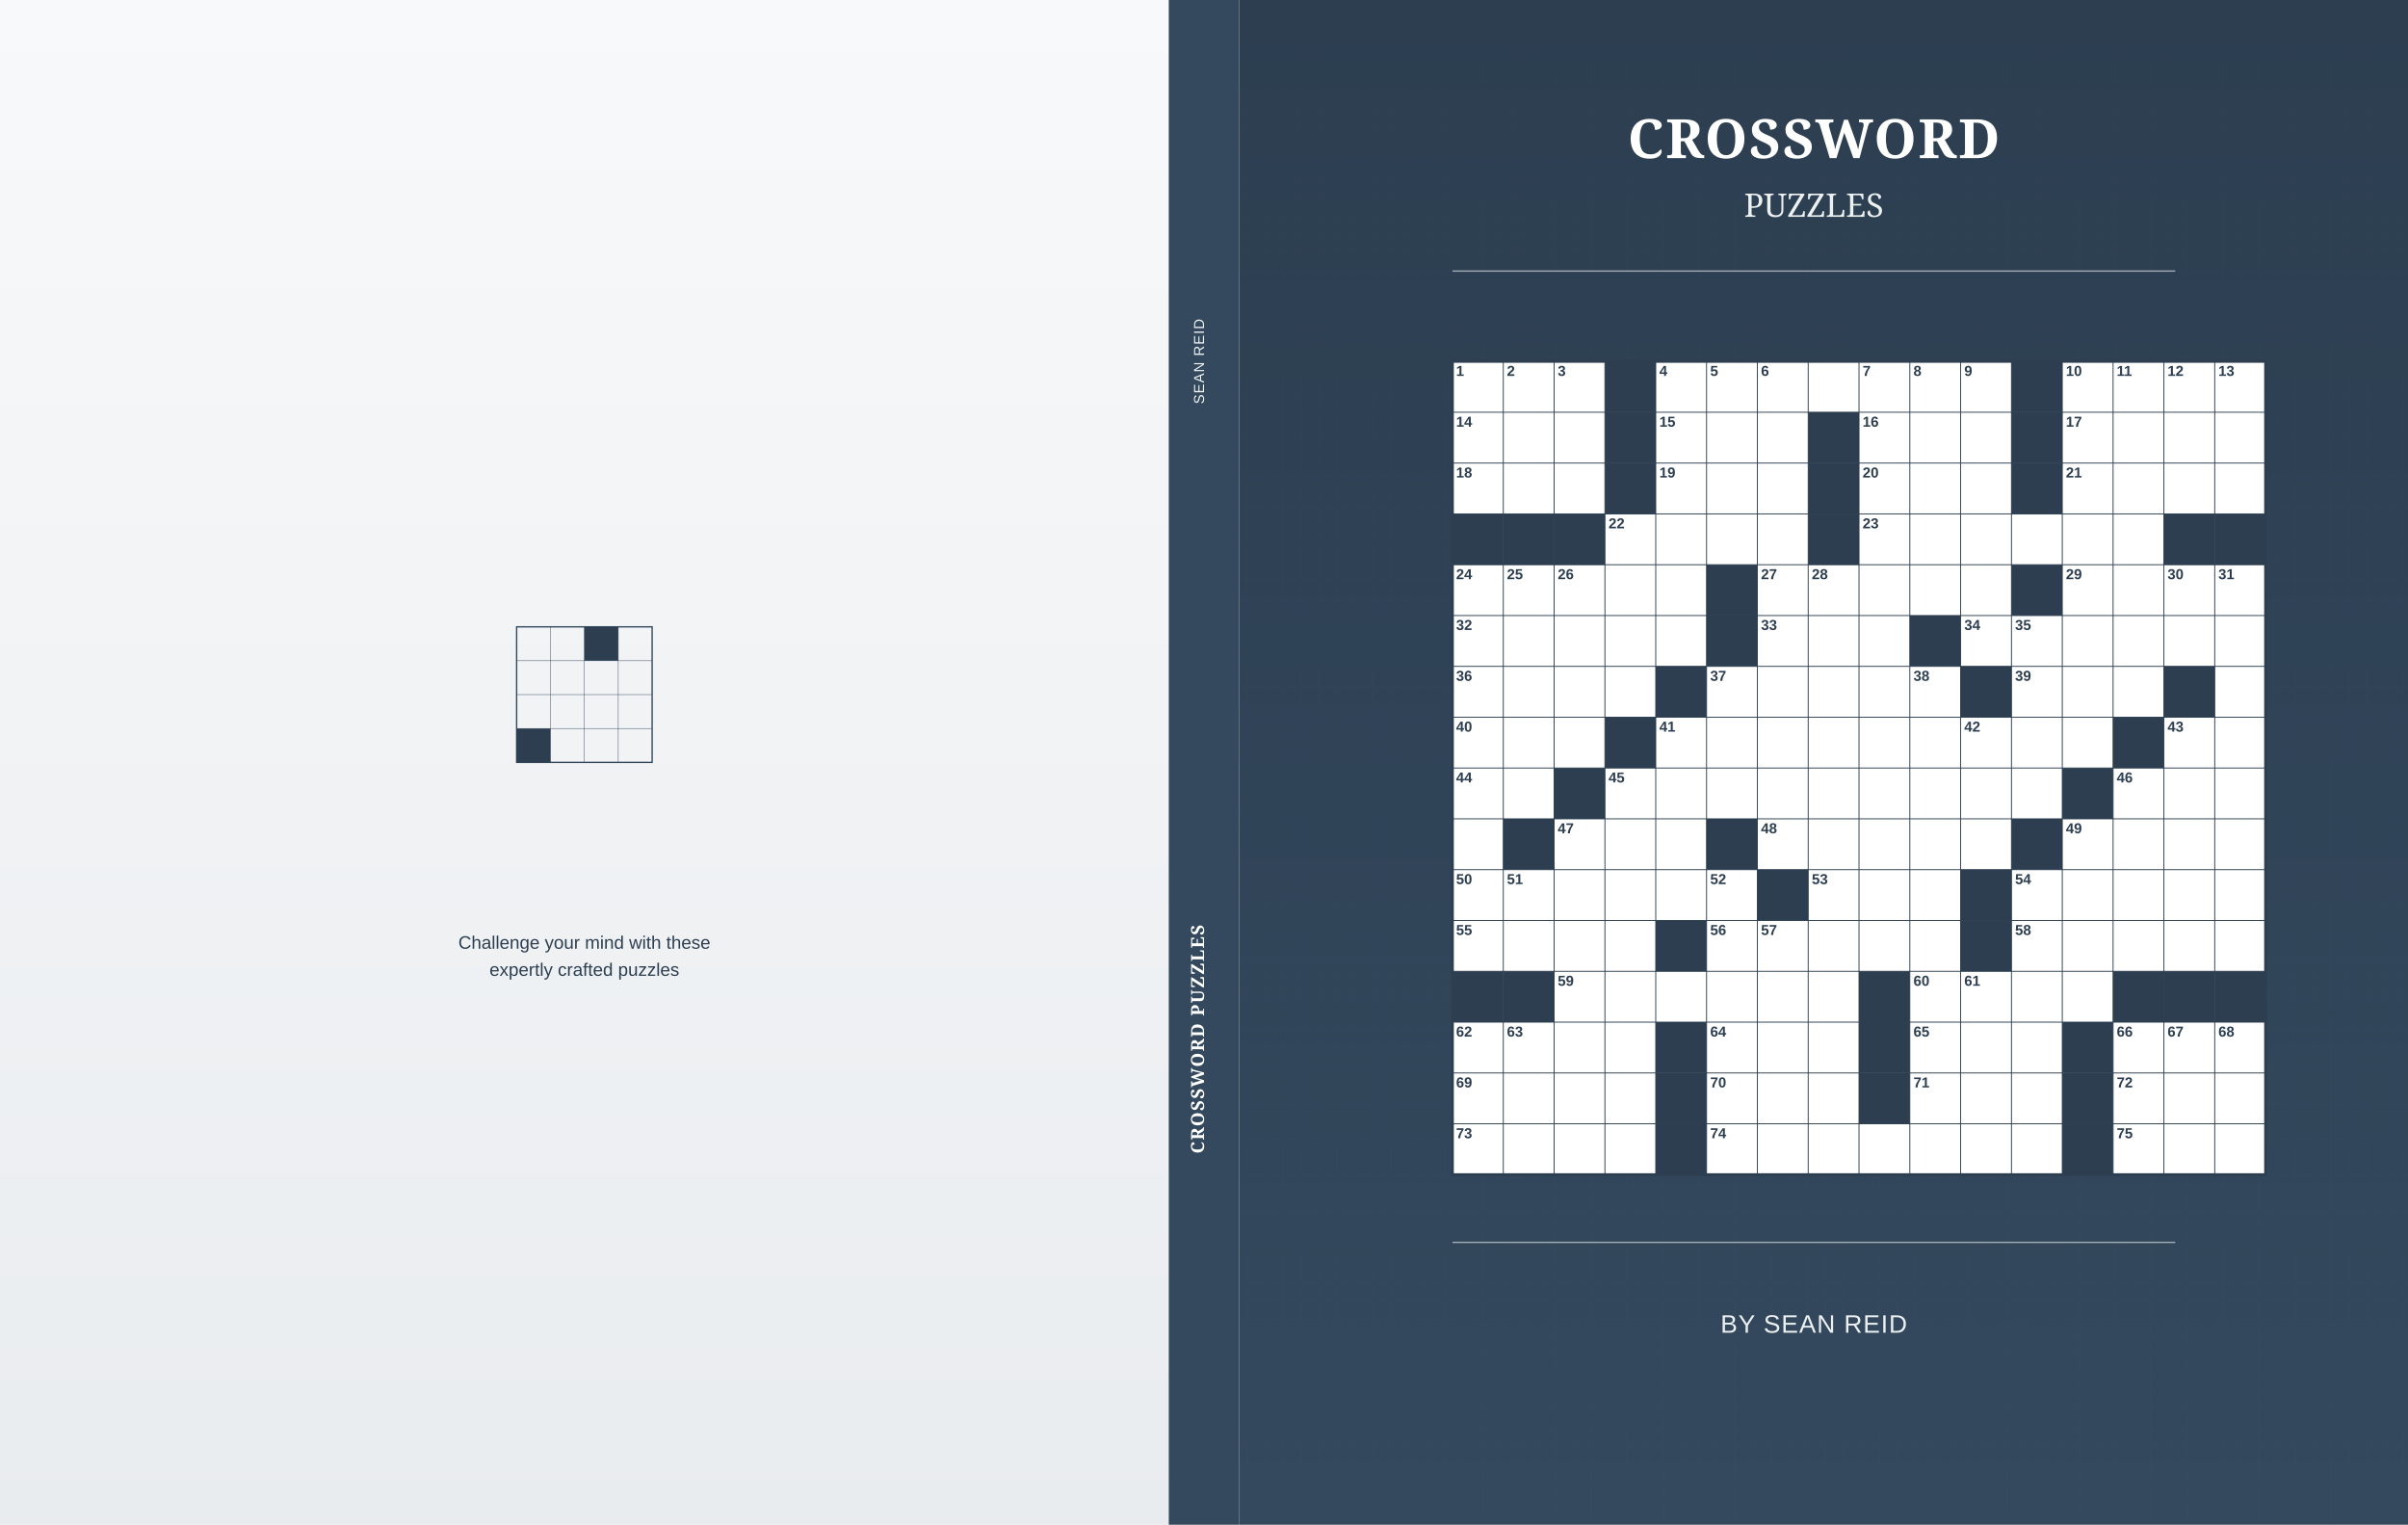
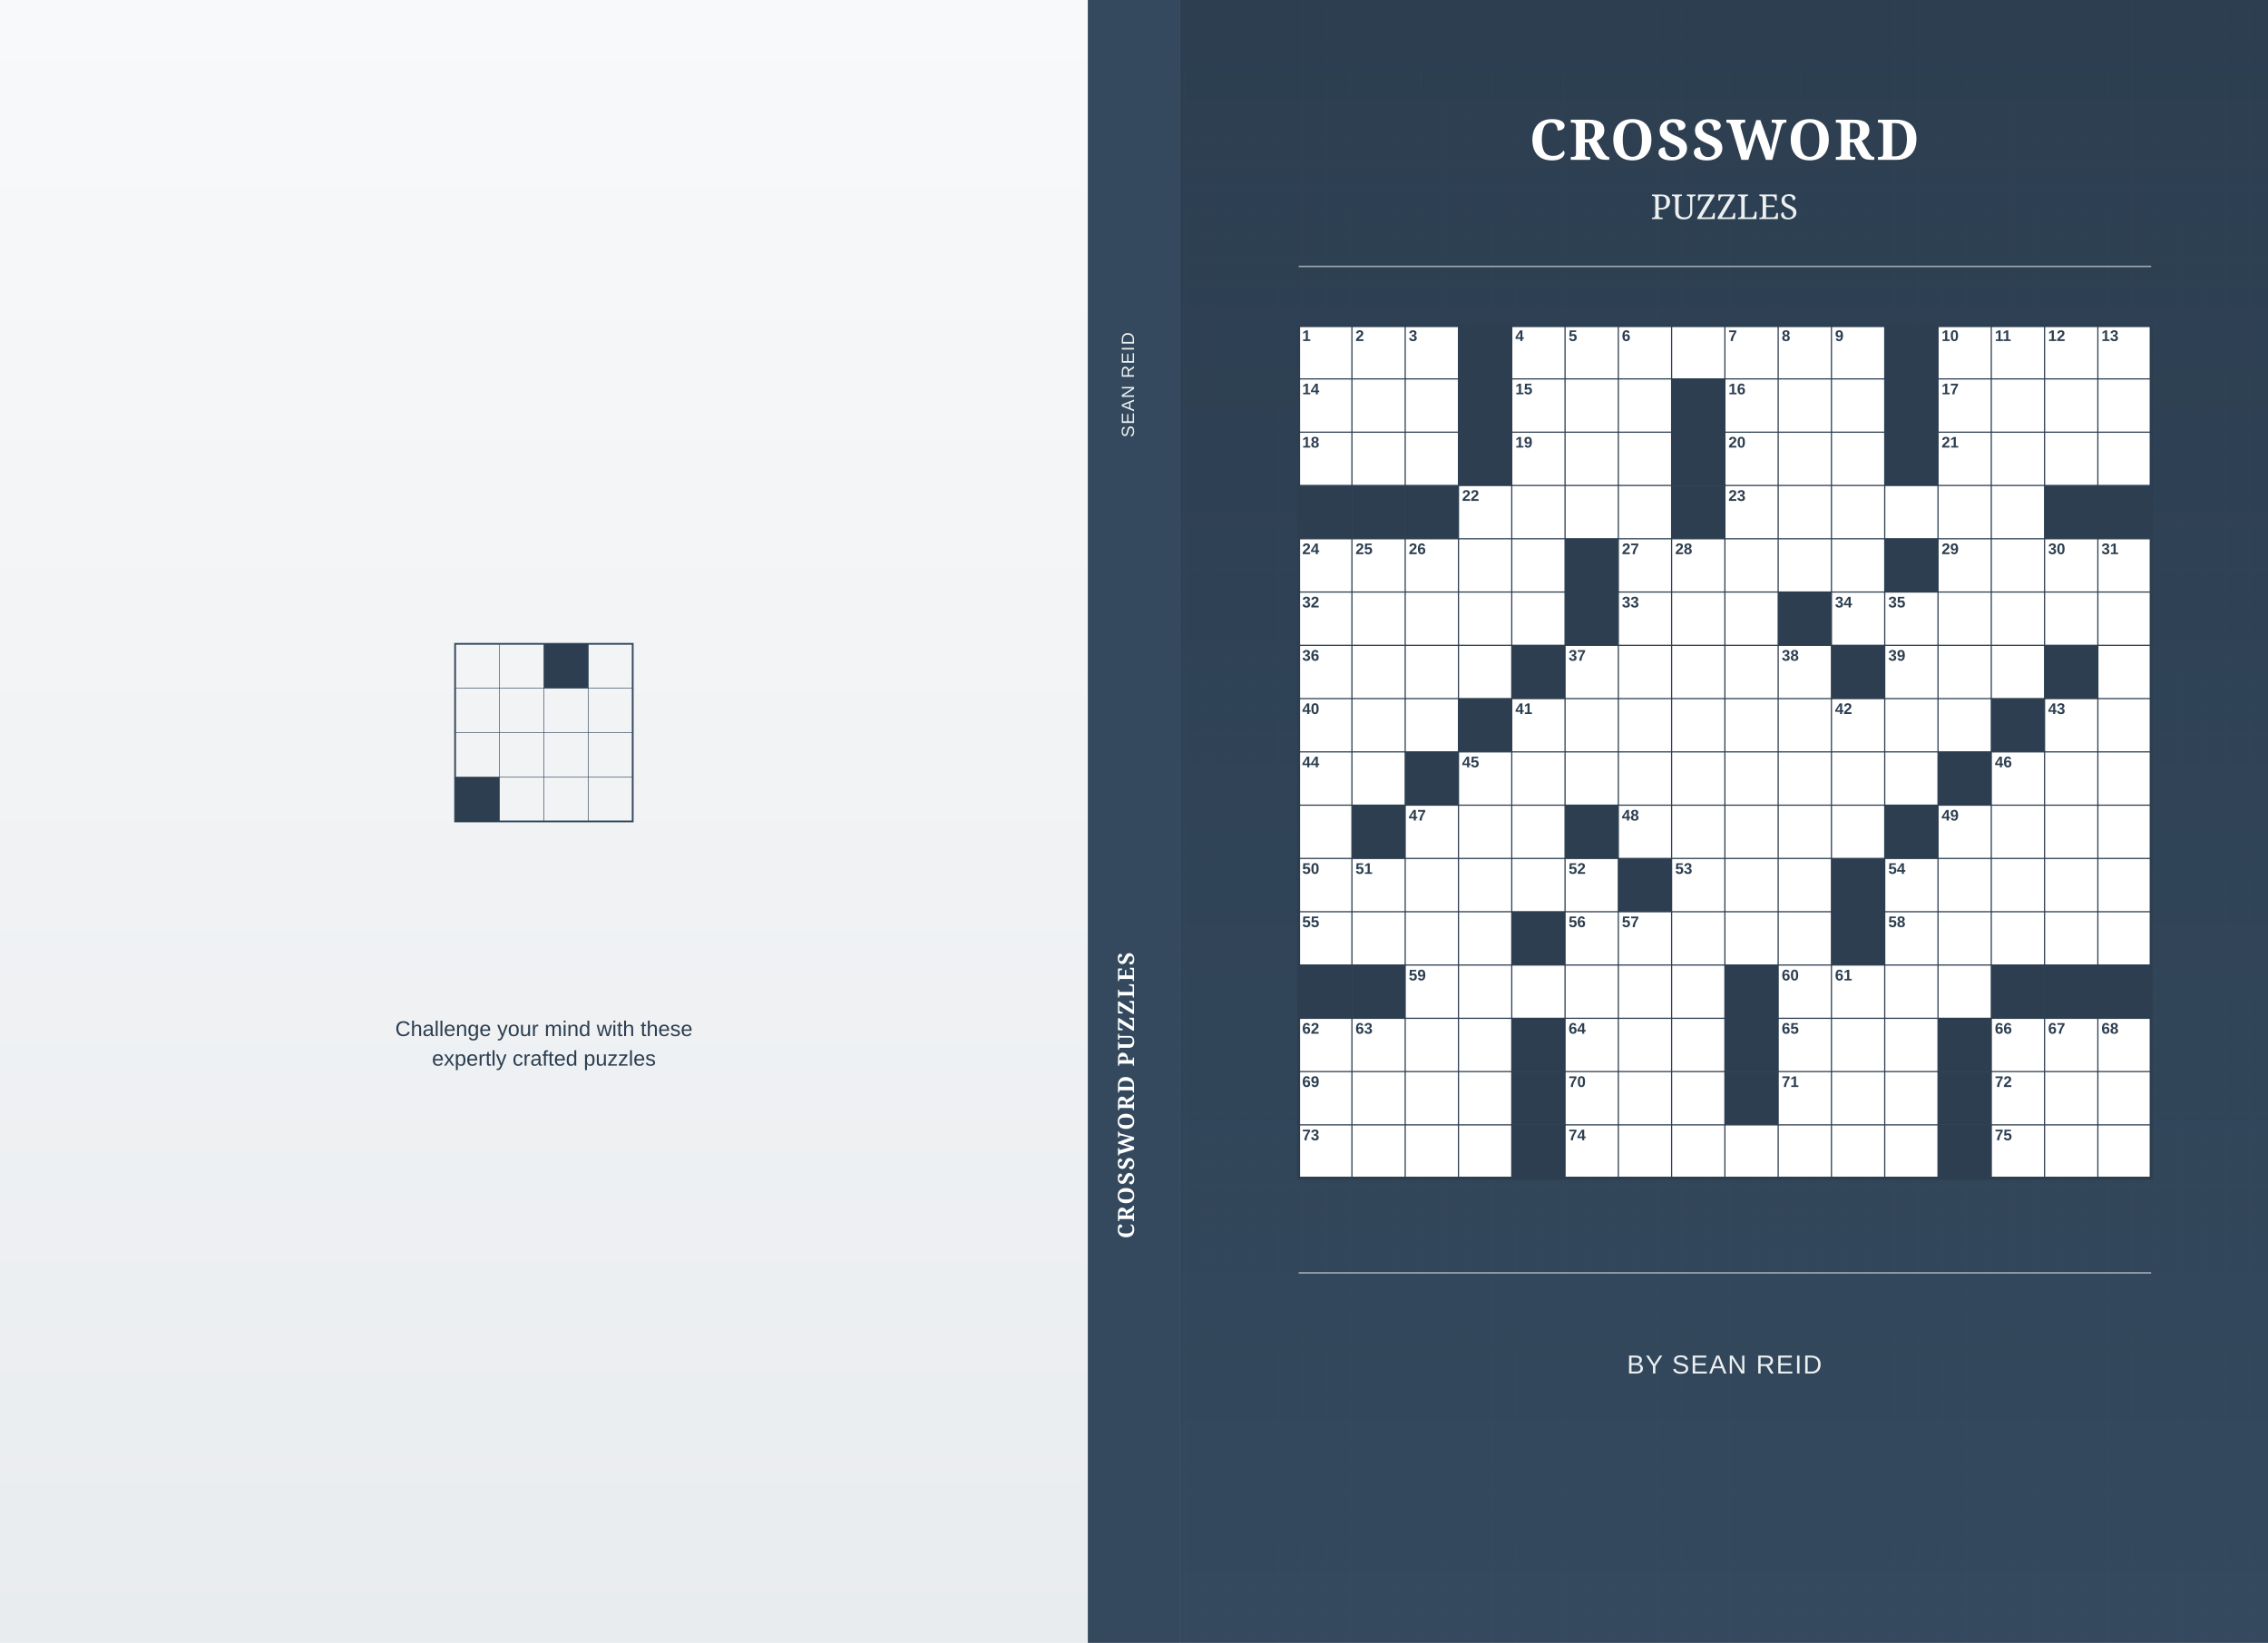
- <svg xmlns="http://www.w3.org/2000/svg" width="5331" height="3375" viewBox="0 0 5331 3375">
-   <rect width="5331" height="3375" fill="#ffffff" />
+ <svg xmlns="http://www.w3.org/2000/svg" width="3831" height="2775" viewBox="0 0 3831 2775">
+   <rect width="3831" height="2775" fill="#ffffff" />
  <g id="back_cover">
    <defs>
      <linearGradient id="backGrad" x1="0%" y1="0%" x2="0%" y2="100%">
        <stop offset="0%" style="stop-color:#f8f9fa;stop-opacity:1" />
        <stop offset="100%" style="stop-color:#e9ecef;stop-opacity:1" />
      </linearGradient>
    </defs>
-     <rect x="0" y="0" width="2587.5" height="3375" fill="url(#backGrad)" />
-     <g transform="translate(1143.75, 1387.5)">
+     <rect x="0" y="0" width="1837.5" height="2775" fill="url(#backGrad)" />
+     <g transform="translate(768.75, 1087.5)">
      <rect x="0" y="0" width="300" height="300" fill="none" stroke="#34495e" stroke-width="3" />
      <line x1="75" y1="0" x2="75" y2="300" stroke="#34495e" stroke-width="1" />
      <line x1="150" y1="0" x2="150" y2="300" stroke="#34495e" stroke-width="1" />
      <line x1="225" y1="0" x2="225" y2="300" stroke="#34495e" stroke-width="1" />
      <line x1="0" y1="75" x2="300" y2="75" stroke="#34495e" stroke-width="1" />
      <line x1="0" y1="150" x2="300" y2="150" stroke="#34495e" stroke-width="1" />
      <line x1="0" y1="225" x2="300" y2="225" stroke="#34495e" stroke-width="1" />
      <rect x="150" y="0" width="75" height="75" fill="#2c3e50" />
      <rect x="0" y="225" width="75" height="75" fill="#2c3e50" />
    </g>
-     <text x="1293.75" y="2100" text-anchor="middle" font-family="Arial, sans-serif" font-size="40" fill="#2c3e50">
+     <text x="918.75" y="1750" text-anchor="middle" font-family="Arial, sans-serif" font-size="36" fill="#2c3e50">
      Challenge your mind with these
    </text>
-     <text x="1293.75" y="2160" text-anchor="middle" font-family="Arial, sans-serif" font-size="40" fill="#2c3e50">
+     <text x="918.75" y="1800" text-anchor="middle" font-family="Arial, sans-serif" font-size="36" fill="#2c3e50">
      expertly crafted puzzles
    </text>
  </g>
  <g id="spine">
-     <rect x="2587.5" y="0" width="156.1" height="3375" fill="#34495e" />
-     <text x="2665.55" y="2300" text-anchor="middle" font-family="Georgia, serif" font-size="40" font-weight="bold" fill="#ffffff" letter-spacing="3" transform="rotate(-90 2665.55 2300)">
+     <rect x="1837.5" y="0" width="156.1" height="2775" fill="#34495e" />
+     <text x="1915.55" y="1850" text-anchor="middle" font-family="Georgia, serif" font-size="38" font-weight="bold" fill="#ffffff" letter-spacing="3" transform="rotate(-90 1915.55 1850)">
      CROSSWORD PUZZLES
    </text>
-     <text x="2665.55" y="800" text-anchor="middle" font-family="Arial, sans-serif" font-size="32" fill="#ecf0f1" letter-spacing="2" transform="rotate(-90 2665.55 800)">
+     <text x="1915.55" y="650" text-anchor="middle" font-family="Arial, sans-serif" font-size="30" fill="#ecf0f1" letter-spacing="2" transform="rotate(-90 1915.55 650)">
      SEAN REID
    </text>
  </g>
  <g id="front_cover">
    <defs>
      <linearGradient id="frontGrad" x1="0%" y1="0%" x2="0%" y2="100%">
        <stop offset="0%" style="stop-color:#2c3e50;stop-opacity:1" />
        <stop offset="100%" style="stop-color:#34495e;stop-opacity:1" />
      </linearGradient>
      <pattern id="gridPattern" x="0" y="0" width="40" height="40" patternUnits="userSpaceOnUse">
        <rect width="40" height="40" fill="none" />
        <path d="M 40 0 L 0 0 0 40" fill="none" stroke="#4a5f7f" stroke-width="0.5" opacity="0.3" />
      </pattern>
    </defs>
-     <rect x="2743.6" y="0" width="2587.4" height="3375" fill="url(#frontGrad)" />
-     <rect x="2743.6" y="0" width="2587.4" height="3375" fill="url(#gridPattern)" opacity="0.5" />
-     <g id="crossword_main" transform="translate(3215.6, 800)">
+     <rect x="1993.6" y="0" width="1837.4" height="2775" fill="url(#frontGrad)" />
+     <rect x="1993.6" y="0" width="1837.4" height="2775" fill="url(#gridPattern)" opacity="0.5" />
+     <g id="crossword_main" transform="translate(2193.6, 550)">
      <g id="grid">
-         <rect x="0" y="0" width="1800" height="1800" fill="#ffffff" stroke="#2c3e50" stroke-width="6" />
+         <rect x="0" y="0" width="1440" height="1440" fill="#ffffff" stroke="#2c3e50" stroke-width="5" />
        <g stroke="#2c3e50" stroke-width="2">
-           <line x1="112.5" y1="0" x2="112.5" y2="1800" />
-           <line x1="225" y1="0" x2="225" y2="1800" />
-           <line x1="337.5" y1="0" x2="337.5" y2="1800" />
-           <line x1="450" y1="0" x2="450" y2="1800" />
-           <line x1="562.5" y1="0" x2="562.5" y2="1800" />
-           <line x1="675" y1="0" x2="675" y2="1800" />
-           <line x1="787.5" y1="0" x2="787.5" y2="1800" />
-           <line x1="900" y1="0" x2="900" y2="1800" />
-           <line x1="1012.5" y1="0" x2="1012.5" y2="1800" />
-           <line x1="1125" y1="0" x2="1125" y2="1800" />
-           <line x1="1237.5" y1="0" x2="1237.5" y2="1800" />
-           <line x1="1350" y1="0" x2="1350" y2="1800" />
-           <line x1="1462.5" y1="0" x2="1462.5" y2="1800" />
-           <line x1="1575" y1="0" x2="1575" y2="1800" />
-           <line x1="1687.5" y1="0" x2="1687.5" y2="1800" />
-           <line x1="0" y1="112.5" x2="1800" y2="112.5" />
-           <line x1="0" y1="225" x2="1800" y2="225" />
-           <line x1="0" y1="337.5" x2="1800" y2="337.5" />
-           <line x1="0" y1="450" x2="1800" y2="450" />
-           <line x1="0" y1="562.5" x2="1800" y2="562.5" />
-           <line x1="0" y1="675" x2="1800" y2="675" />
-           <line x1="0" y1="787.5" x2="1800" y2="787.5" />
-           <line x1="0" y1="900" x2="1800" y2="900" />
-           <line x1="0" y1="1012.5" x2="1800" y2="1012.5" />
-           <line x1="0" y1="1125" x2="1800" y2="1125" />
-           <line x1="0" y1="1237.5" x2="1800" y2="1237.5" />
-           <line x1="0" y1="1350" x2="1800" y2="1350" />
-           <line x1="0" y1="1462.5" x2="1800" y2="1462.5" />
-           <line x1="0" y1="1575" x2="1800" y2="1575" />
-           <line x1="0" y1="1687.5" x2="1800" y2="1687.5" />
+           <line x1="90" y1="0" x2="90" y2="1440" />
+           <line x1="180" y1="0" x2="180" y2="1440" />
+           <line x1="270" y1="0" x2="270" y2="1440" />
+           <line x1="360" y1="0" x2="360" y2="1440" />
+           <line x1="450" y1="0" x2="450" y2="1440" />
+           <line x1="540" y1="0" x2="540" y2="1440" />
+           <line x1="630" y1="0" x2="630" y2="1440" />
+           <line x1="720" y1="0" x2="720" y2="1440" />
+           <line x1="810" y1="0" x2="810" y2="1440" />
+           <line x1="900" y1="0" x2="900" y2="1440" />
+           <line x1="990" y1="0" x2="990" y2="1440" />
+           <line x1="1080" y1="0" x2="1080" y2="1440" />
+           <line x1="1170" y1="0" x2="1170" y2="1440" />
+           <line x1="1260" y1="0" x2="1260" y2="1440" />
+           <line x1="1350" y1="0" x2="1350" y2="1440" />
+           <line x1="0" y1="90" x2="1440" y2="90" />
+           <line x1="0" y1="180" x2="1440" y2="180" />
+           <line x1="0" y1="270" x2="1440" y2="270" />
+           <line x1="0" y1="360" x2="1440" y2="360" />
+           <line x1="0" y1="450" x2="1440" y2="450" />
+           <line x1="0" y1="540" x2="1440" y2="540" />
+           <line x1="0" y1="630" x2="1440" y2="630" />
+           <line x1="0" y1="720" x2="1440" y2="720" />
+           <line x1="0" y1="810" x2="1440" y2="810" />
+           <line x1="0" y1="900" x2="1440" y2="900" />
+           <line x1="0" y1="990" x2="1440" y2="990" />
+           <line x1="0" y1="1080" x2="1440" y2="1080" />
+           <line x1="0" y1="1170" x2="1440" y2="1170" />
+           <line x1="0" y1="1260" x2="1440" y2="1260" />
+           <line x1="0" y1="1350" x2="1440" y2="1350" />
        </g>
        <g fill="#2c3e50">
-           <rect x="337.5" y="0" width="112.5" height="112.5" />
-           <rect x="1237.5" y="0" width="112.5" height="112.5" />
-           <rect x="337.5" y="112.5" width="112.5" height="112.5" />
-           <rect x="787.5" y="112.5" width="112.5" height="112.5" />
-           <rect x="1237.5" y="112.5" width="112.5" height="112.5" />
-           <rect x="337.5" y="225" width="112.5" height="112.5" />
-           <rect x="787.5" y="225" width="112.5" height="112.5" />
-           <rect x="1237.5" y="225" width="112.5" height="112.5" />
-           <rect x="0" y="337.5" width="112.5" height="112.5" />
-           <rect x="112.5" y="337.5" width="112.5" height="112.5" />
-           <rect x="225" y="337.5" width="112.5" height="112.5" />
-           <rect x="787.5" y="337.5" width="112.5" height="112.5" />
-           <rect x="1575" y="337.5" width="112.5" height="112.5" />
-           <rect x="1687.5" y="337.5" width="112.5" height="112.5" />
-           <rect x="562.5" y="450" width="112.5" height="112.5" />
-           <rect x="1237.5" y="450" width="112.5" height="112.5" />
-           <rect x="562.5" y="562.5" width="112.5" height="112.5" />
-           <rect x="1012.5" y="562.5" width="112.5" height="112.5" />
-           <rect x="450" y="675" width="112.5" height="112.5" />
-           <rect x="1125" y="675" width="112.5" height="112.5" />
-           <rect x="1575" y="675" width="112.5" height="112.5" />
-           <rect x="337.5" y="787.5" width="112.5" height="112.5" />
-           <rect x="1462.5" y="787.5" width="112.5" height="112.5" />
-           <rect x="225" y="900" width="112.5" height="112.5" />
-           <rect x="1350" y="900" width="112.5" height="112.5" />
-           <rect x="112.5" y="1012.5" width="112.5" height="112.5" />
-           <rect x="562.5" y="1012.5" width="112.5" height="112.5" />
-           <rect x="1237.5" y="1012.5" width="112.5" height="112.5" />
-           <rect x="675" y="1125" width="112.5" height="112.5" />
-           <rect x="1125" y="1125" width="112.5" height="112.5" />
-           <rect x="450" y="1237.5" width="112.5" height="112.5" />
-           <rect x="1125" y="1237.5" width="112.5" height="112.5" />
-           <rect x="0" y="1350" width="112.5" height="112.5" />
-           <rect x="112.5" y="1350" width="112.5" height="112.5" />
-           <rect x="900" y="1350" width="112.5" height="112.5" />
-           <rect x="1462.5" y="1350" width="112.5" height="112.5" />
-           <rect x="1575" y="1350" width="112.5" height="112.5" />
-           <rect x="1687.5" y="1350" width="112.5" height="112.5" />
-           <rect x="450" y="1462.5" width="112.5" height="112.5" />
-           <rect x="900" y="1462.5" width="112.5" height="112.5" />
-           <rect x="1350" y="1462.5" width="112.5" height="112.5" />
-           <rect x="450" y="1575" width="112.5" height="112.5" />
-           <rect x="900" y="1575" width="112.5" height="112.5" />
-           <rect x="1350" y="1575" width="112.5" height="112.5" />
-           <rect x="450" y="1687.5" width="112.5" height="112.5" />
-           <rect x="1350" y="1687.5" width="112.5" height="112.5" />
+           <rect x="270" y="0" width="90" height="90" />
+           <rect x="990" y="0" width="90" height="90" />
+           <rect x="270" y="90" width="90" height="90" />
+           <rect x="630" y="90" width="90" height="90" />
+           <rect x="990" y="90" width="90" height="90" />
+           <rect x="270" y="180" width="90" height="90" />
+           <rect x="630" y="180" width="90" height="90" />
+           <rect x="990" y="180" width="90" height="90" />
+           <rect x="0" y="270" width="90" height="90" />
+           <rect x="90" y="270" width="90" height="90" />
+           <rect x="180" y="270" width="90" height="90" />
+           <rect x="630" y="270" width="90" height="90" />
+           <rect x="1260" y="270" width="90" height="90" />
+           <rect x="1350" y="270" width="90" height="90" />
+           <rect x="450" y="360" width="90" height="90" />
+           <rect x="990" y="360" width="90" height="90" />
+           <rect x="450" y="450" width="90" height="90" />
+           <rect x="810" y="450" width="90" height="90" />
+           <rect x="360" y="540" width="90" height="90" />
+           <rect x="900" y="540" width="90" height="90" />
+           <rect x="1260" y="540" width="90" height="90" />
+           <rect x="270" y="630" width="90" height="90" />
+           <rect x="1170" y="630" width="90" height="90" />
+           <rect x="180" y="720" width="90" height="90" />
+           <rect x="1080" y="720" width="90" height="90" />
+           <rect x="90" y="810" width="90" height="90" />
+           <rect x="450" y="810" width="90" height="90" />
+           <rect x="990" y="810" width="90" height="90" />
+           <rect x="540" y="900" width="90" height="90" />
+           <rect x="900" y="900" width="90" height="90" />
+           <rect x="360" y="990" width="90" height="90" />
+           <rect x="900" y="990" width="90" height="90" />
+           <rect x="0" y="1080" width="90" height="90" />
+           <rect x="90" y="1080" width="90" height="90" />
+           <rect x="720" y="1080" width="90" height="90" />
+           <rect x="1170" y="1080" width="90" height="90" />
+           <rect x="1260" y="1080" width="90" height="90" />
+           <rect x="1350" y="1080" width="90" height="90" />
+           <rect x="360" y="1170" width="90" height="90" />
+           <rect x="720" y="1170" width="90" height="90" />
+           <rect x="1080" y="1170" width="90" height="90" />
+           <rect x="360" y="1260" width="90" height="90" />
+           <rect x="720" y="1260" width="90" height="90" />
+           <rect x="1080" y="1260" width="90" height="90" />
+           <rect x="360" y="1350" width="90" height="90" />
+           <rect x="1080" y="1350" width="90" height="90" />
        </g>
-         <g font-family="Arial, sans-serif" font-size="32" fill="#2c3e50" font-weight="bold">
-           <text x="8" y="32">1</text>
-           <text x="120.5" y="32">2</text>
-           <text x="233" y="32">3</text>
-           <text x="458" y="32">4</text>
-           <text x="570.5" y="32">5</text>
-           <text x="683" y="32">6</text>
-           <text x="908" y="32">7</text>
-           <text x="1020.5" y="32">8</text>
-           <text x="1133" y="32">9</text>
-           <text x="1358" y="32">10</text>
-           <text x="1470.5" y="32">11</text>
-           <text x="1583" y="32">12</text>
-           <text x="1695.5" y="32">13</text>
-           <text x="8" y="144.5">14</text>
-           <text x="458" y="144.5">15</text>
-           <text x="908" y="144.5">16</text>
-           <text x="1358" y="144.5">17</text>
-           <text x="8" y="257">18</text>
-           <text x="458" y="257">19</text>
-           <text x="908" y="257">20</text>
-           <text x="1358" y="257">21</text>
-           <text x="345.5" y="369.5">22</text>
-           <text x="908" y="369.5">23</text>
-           <text x="8" y="482">24</text>
-           <text x="120.5" y="482">25</text>
-           <text x="233" y="482">26</text>
-           <text x="683" y="482">27</text>
-           <text x="795.5" y="482">28</text>
-           <text x="1358" y="482">29</text>
-           <text x="1583" y="482">30</text>
-           <text x="1695.5" y="482">31</text>
-           <text x="8" y="594.5">32</text>
-           <text x="683" y="594.5">33</text>
-           <text x="1133" y="594.5">34</text>
-           <text x="1245.5" y="594.5">35</text>
-           <text x="8" y="707">36</text>
-           <text x="570.5" y="707">37</text>
-           <text x="1020.5" y="707">38</text>
-           <text x="1245.5" y="707">39</text>
-           <text x="8" y="819.5">40</text>
-           <text x="458" y="819.5">41</text>
-           <text x="1133" y="819.5">42</text>
-           <text x="1583" y="819.5">43</text>
-           <text x="8" y="932">44</text>
-           <text x="345.5" y="932">45</text>
-           <text x="1470.5" y="932">46</text>
-           <text x="233" y="1044.5">47</text>
-           <text x="683" y="1044.5">48</text>
-           <text x="1358" y="1044.5">49</text>
-           <text x="8" y="1157">50</text>
-           <text x="120.5" y="1157">51</text>
-           <text x="570.5" y="1157">52</text>
-           <text x="795.5" y="1157">53</text>
-           <text x="1245.5" y="1157">54</text>
-           <text x="8" y="1269.5">55</text>
-           <text x="570.5" y="1269.5">56</text>
-           <text x="683" y="1269.5">57</text>
-           <text x="1245.5" y="1269.5">58</text>
-           <text x="233" y="1382">59</text>
-           <text x="1020.5" y="1382">60</text>
-           <text x="1133" y="1382">61</text>
-           <text x="8" y="1494.5">62</text>
-           <text x="120.5" y="1494.5">63</text>
-           <text x="570.5" y="1494.5">64</text>
-           <text x="1020.5" y="1494.5">65</text>
-           <text x="1470.5" y="1494.5">66</text>
-           <text x="1583" y="1494.5">67</text>
-           <text x="1695.5" y="1494.5">68</text>
-           <text x="8" y="1607">69</text>
-           <text x="570.5" y="1607">70</text>
-           <text x="1020.5" y="1607">71</text>
-           <text x="1470.5" y="1607">72</text>
-           <text x="8" y="1719.5">73</text>
-           <text x="570.5" y="1719.5">74</text>
-           <text x="1470.5" y="1719.5">75</text>
+         <g font-family="Arial, sans-serif" font-size="26" fill="#2c3e50" font-weight="bold">
+           <text x="6" y="26">1</text>
+           <text x="96" y="26">2</text>
+           <text x="186" y="26">3</text>
+           <text x="366" y="26">4</text>
+           <text x="456" y="26">5</text>
+           <text x="546" y="26">6</text>
+           <text x="726" y="26">7</text>
+           <text x="816" y="26">8</text>
+           <text x="906" y="26">9</text>
+           <text x="1086" y="26">10</text>
+           <text x="1176" y="26">11</text>
+           <text x="1266" y="26">12</text>
+           <text x="1356" y="26">13</text>
+           <text x="6" y="116">14</text>
+           <text x="366" y="116">15</text>
+           <text x="726" y="116">16</text>
+           <text x="1086" y="116">17</text>
+           <text x="6" y="206">18</text>
+           <text x="366" y="206">19</text>
+           <text x="726" y="206">20</text>
+           <text x="1086" y="206">21</text>
+           <text x="276" y="296">22</text>
+           <text x="726" y="296">23</text>
+           <text x="6" y="386">24</text>
+           <text x="96" y="386">25</text>
+           <text x="186" y="386">26</text>
+           <text x="546" y="386">27</text>
+           <text x="636" y="386">28</text>
+           <text x="1086" y="386">29</text>
+           <text x="1266" y="386">30</text>
+           <text x="1356" y="386">31</text>
+           <text x="6" y="476">32</text>
+           <text x="546" y="476">33</text>
+           <text x="906" y="476">34</text>
+           <text x="996" y="476">35</text>
+           <text x="6" y="566">36</text>
+           <text x="456" y="566">37</text>
+           <text x="816" y="566">38</text>
+           <text x="996" y="566">39</text>
+           <text x="6" y="656">40</text>
+           <text x="366" y="656">41</text>
+           <text x="906" y="656">42</text>
+           <text x="1266" y="656">43</text>
+           <text x="6" y="746">44</text>
+           <text x="276" y="746">45</text>
+           <text x="1176" y="746">46</text>
+           <text x="186" y="836">47</text>
+           <text x="546" y="836">48</text>
+           <text x="1086" y="836">49</text>
+           <text x="6" y="926">50</text>
+           <text x="96" y="926">51</text>
+           <text x="456" y="926">52</text>
+           <text x="636" y="926">53</text>
+           <text x="996" y="926">54</text>
+           <text x="6" y="1016">55</text>
+           <text x="456" y="1016">56</text>
+           <text x="546" y="1016">57</text>
+           <text x="996" y="1016">58</text>
+           <text x="186" y="1106">59</text>
+           <text x="816" y="1106">60</text>
+           <text x="906" y="1106">61</text>
+           <text x="6" y="1196">62</text>
+           <text x="96" y="1196">63</text>
+           <text x="456" y="1196">64</text>
+           <text x="816" y="1196">65</text>
+           <text x="1176" y="1196">66</text>
+           <text x="1266" y="1196">67</text>
+           <text x="1356" y="1196">68</text>
+           <text x="6" y="1286">69</text>
+           <text x="456" y="1286">70</text>
+           <text x="816" y="1286">71</text>
+           <text x="1176" y="1286">72</text>
+           <text x="6" y="1376">73</text>
+           <text x="456" y="1376">74</text>
+           <text x="1176" y="1376">75</text>
        </g>
      </g>
    </g>
-     <rect id="title_box" x="2915.6" y="200" width="2200" height="400" fill="none" />
-     <text id="title_text" x="4015.6" y="350" text-anchor="middle" font-family="Georgia, serif" font-size="120" font-weight="bold" fill="#ffffff" letter-spacing="4">
+     <text id="title_text" x="2912.8" y="270" text-anchor="middle" font-family="Georgia, serif" font-size="95" font-weight="bold" fill="#ffffff" letter-spacing="4">
      CROSSWORD
    </text>
-     <text id="subtitle_text" x="4015.6" y="480" text-anchor="middle" font-family="Georgia, serif" font-size="72" fill="#ecf0f1">
+     <text id="subtitle_text" x="2912.8" y="370" text-anchor="middle" font-family="Georgia, serif" font-size="58" fill="#ecf0f1">
      PUZZLES
    </text>
-     <rect id="author_box" x="2915.6" y="2850" width="2200" height="200" fill="none" />
-     <text id="author_text" x="4015.6" y="2950" text-anchor="middle" font-family="Arial, sans-serif" font-size="56" fill="#ecf0f1" letter-spacing="2">
+     <text id="author_text" x="2912.8" y="2320" text-anchor="middle" font-family="Arial, sans-serif" font-size="44" fill="#ecf0f1" letter-spacing="2">
      BY SEAN REID
    </text>
-     <line x1="3215.6" y1="600" x2="4815.6" y2="600" stroke="#ecf0f1" stroke-width="3" opacity="0.6" />
-     <line x1="3215.6" y1="2750" x2="4815.6" y2="2750" stroke="#ecf0f1" stroke-width="3" opacity="0.6" />
+     <line x1="2193.6" y1="450" x2="3633.6" y2="450" stroke="#ecf0f1" stroke-width="2.5" opacity="0.6" />
+     <line x1="2193.6" y1="2150" x2="3633.6" y2="2150" stroke="#ecf0f1" stroke-width="2.5" opacity="0.6" />
  </g>
</svg>
